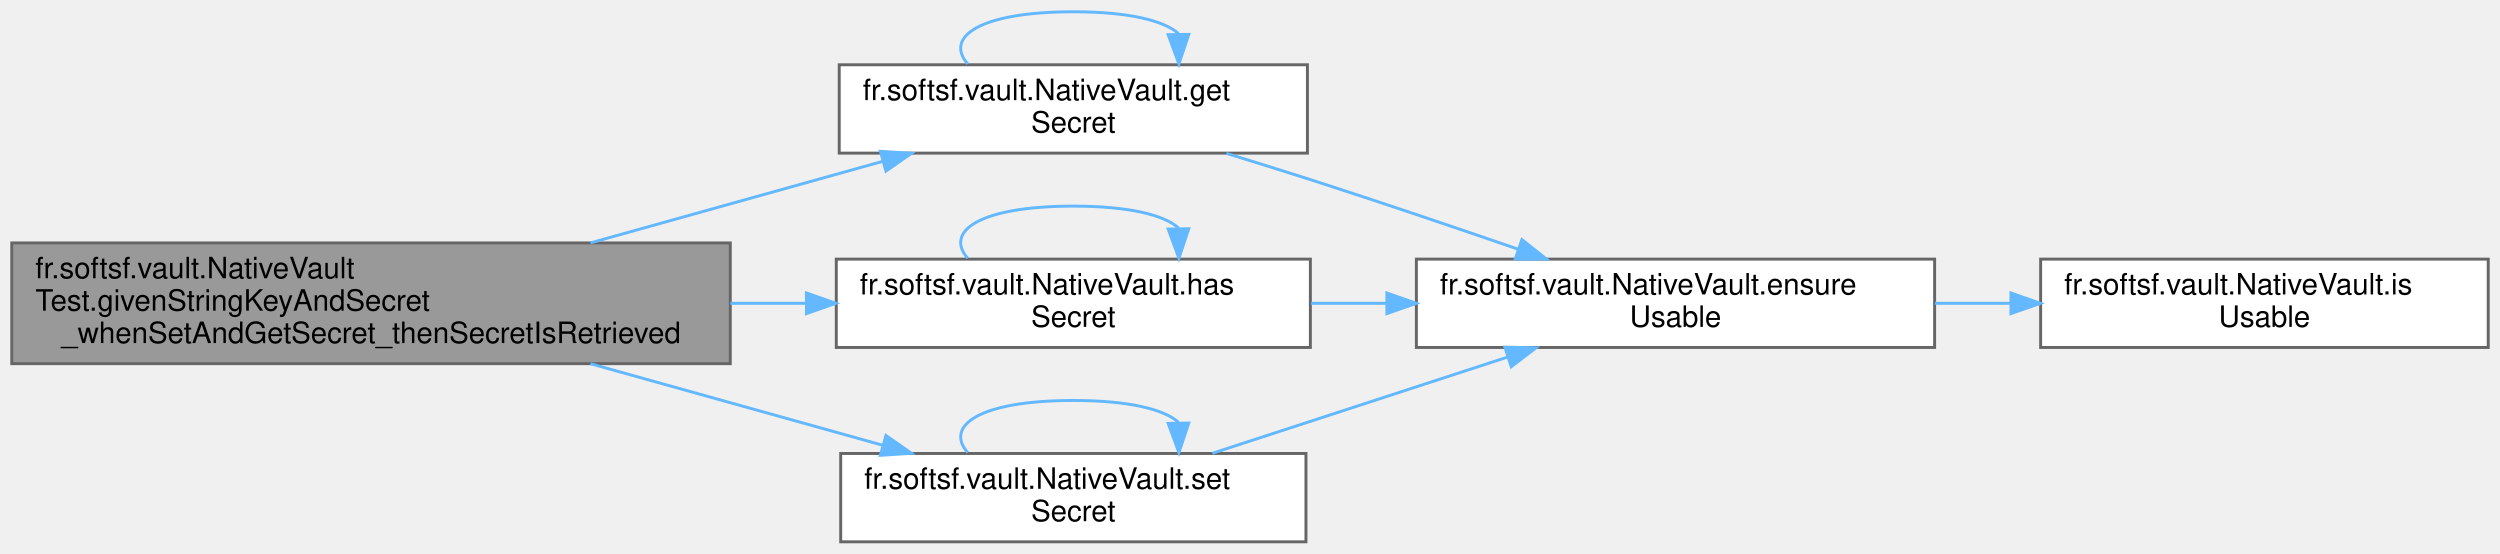
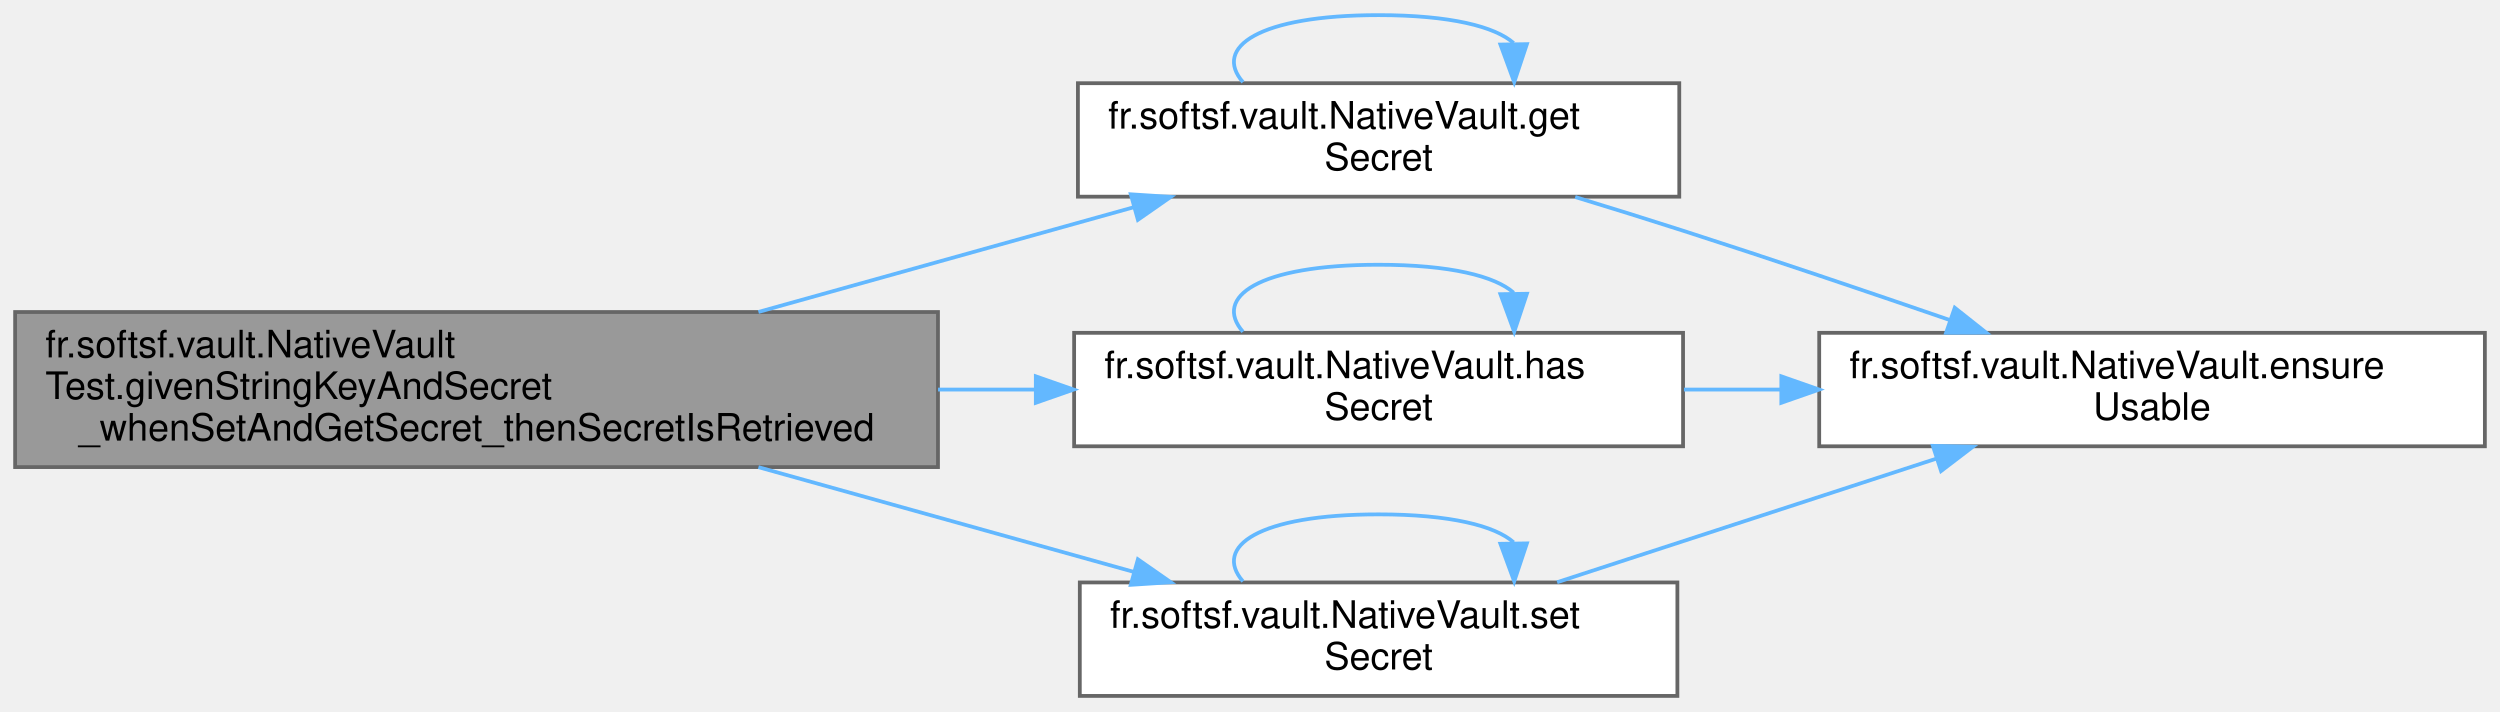
- <svg xmlns="http://www.w3.org/2000/svg" xmlns:xlink="http://www.w3.org/1999/xlink" width="849pt" height="188pt" viewBox="0.00 0.00 849.00 188.00">
+ <svg xmlns="http://www.w3.org/2000/svg" xmlns:xlink="http://www.w3.org/1999/xlink" width="661pt" height="188pt" viewBox="0.00 0.00 661.00 188.00">
  <g id="graph0" class="graph" transform="scale(1 1) rotate(0) translate(4 184)">
    <g id="Node000001" class="node">
      <g id="a_Node000001">
        <a xlink:title="Tests storing and retrieving secrets using string parameters.">
          <polygon fill="#999999" stroke="#666666" points="244,-101.5 0,-101.5 0,-60.5 244,-60.5 244,-101.5" />
          <text text-anchor="start" x="8" y="-89.5" font-family="Helvetica,sans-Serif" font-size="10.00">fr.softsf.vault.NativeVault</text>
          <text text-anchor="start" x="8" y="-78.5" font-family="Helvetica,sans-Serif" font-size="10.00">Test.givenStringKeyAndSecret</text>
          <text text-anchor="middle" x="122" y="-67.5" font-family="Helvetica,sans-Serif" font-size="10.00">_whenSetAndGetSecret_thenSecretIsRetrieved</text>
        </a>
      </g>
    </g>
    <g id="Node000002" class="node">
      <g id="a_Node000002">
        <a xlink:href="classfr_1_1softsf_1_1vault_1_1NativeVault.html#a76d43cd1cf9e98e077ca433a55fb15df" target="_top" xlink:title="Retrieves a secret from the native credential store using a string key.">
          <polygon fill="white" stroke="#666666" points="440,-162 281,-162 281,-132 440,-132 440,-162" />
          <text text-anchor="start" x="289" y="-150" font-family="Helvetica,sans-Serif" font-size="10.00">fr.softsf.vault.NativeVault.get</text>
          <text text-anchor="middle" x="360.5" y="-139" font-family="Helvetica,sans-Serif" font-size="10.00">Secret</text>
        </a>
      </g>
    </g>
    <g id="edge1_Node000001_Node000002" class="edge">
      <g id="a_edge1_Node000001_Node000002">
        <a xlink:title=" ">
          <path fill="none" stroke="#63b8ff" d="M196.53,-101.52C228.35,-110.4 265.22,-120.69 295.84,-129.23" />
          <polygon fill="#63b8ff" stroke="#63b8ff" points="294.98,-132.63 305.55,-131.94 296.86,-125.88 294.98,-132.63" />
        </a>
      </g>
    </g>
-     <g id="Node000005" class="node">
-       <g id="a_Node000005">
+     <g id="Node000004" class="node">
+       <g id="a_Node000004">
        <a xlink:href="classfr_1_1softsf_1_1vault_1_1NativeVault.html#a749f572dec5d3a6f0bf3fffe4566d0e8" target="_top" xlink:title="Checks if a secret exists in the native credential store using a string key.">
          <polygon fill="white" stroke="#666666" points="441,-96 280,-96 280,-66 441,-66 441,-96" />
          <text text-anchor="start" x="288" y="-84" font-family="Helvetica,sans-Serif" font-size="10.00">fr.softsf.vault.NativeVault.has</text>
          <text text-anchor="middle" x="360.5" y="-73" font-family="Helvetica,sans-Serif" font-size="10.00">Secret</text>
        </a>
      </g>
    </g>
-     <g id="edge5_Node000001_Node000005" class="edge">
-       <g id="a_edge5_Node000001_Node000005">
+     <g id="edge4_Node000001_Node000004" class="edge">
+       <g id="a_edge4_Node000001_Node000004">
        <a xlink:title=" ">
          <path fill="none" stroke="#63b8ff" d="M244.02,-81C252.67,-81 261.29,-81 269.71,-81" />
          <polygon fill="#63b8ff" stroke="#63b8ff" points="269.87,-84.5 279.87,-81 269.87,-77.5 269.87,-84.5" />
        </a>
      </g>
    </g>
-     <g id="Node000006" class="node">
-       <g id="a_Node000006">
+     <g id="Node000005" class="node">
+       <g id="a_Node000005">
        <a xlink:href="classfr_1_1softsf_1_1vault_1_1NativeVault.html#a552245265cbad2a517317635ba750f0a" target="_top" xlink:title="Stores or updates a secret securely in the native credential store using string parameters.">
          <polygon fill="white" stroke="#666666" points="439.5,-30 281.5,-30 281.5,0 439.5,0 439.5,-30" />
          <text text-anchor="start" x="289.5" y="-18" font-family="Helvetica,sans-Serif" font-size="10.00">fr.softsf.vault.NativeVault.set</text>
          <text text-anchor="middle" x="360.5" y="-7" font-family="Helvetica,sans-Serif" font-size="10.00">Secret</text>
        </a>
      </g>
    </g>
-     <g id="edge8_Node000001_Node000006" class="edge">
-       <g id="a_edge8_Node000001_Node000006">
+     <g id="edge7_Node000001_Node000005" class="edge">
+       <g id="a_edge7_Node000001_Node000005">
        <a xlink:title=" ">
          <path fill="none" stroke="#63b8ff" d="M196.53,-60.48C228.35,-51.6 265.22,-41.31 295.84,-32.77" />
          <polygon fill="#63b8ff" stroke="#63b8ff" points="296.86,-36.12 305.55,-30.06 294.98,-29.37 296.86,-36.12" />
        </a>
      </g>
    </g>
-     <g id="edge4_Node000002_Node000002" class="edge">
-       <g id="a_edge4_Node000002_Node000002">
+     <g id="edge3_Node000002_Node000002" class="edge">
+       <g id="a_edge3_Node000002_Node000002">
        <a xlink:title=" ">
          <path fill="none" stroke="#63b8ff" d="M324.64,-162.28C316.67,-171.41 328.62,-180 360.5,-180 379.43,-180 391.33,-176.97 396.21,-172.6" />
          <polygon fill="#63b8ff" stroke="#63b8ff" points="399.71,-172.33 396.36,-162.28 392.71,-172.22 399.71,-172.33" />
        </a>
      </g>
    </g>
    <g id="Node000003" class="node">
      <g id="a_Node000003">
        <a xlink:href="classfr_1_1softsf_1_1vault_1_1NativeVault.html#a90c802cfe36372acf18721597e6a9705" target="_top" xlink:title="Ensures that a strategy is available before performing operations.">
          <polygon fill="white" stroke="#666666" points="653,-96 477,-96 477,-66 653,-66 653,-96" />
          <text text-anchor="start" x="485" y="-84" font-family="Helvetica,sans-Serif" font-size="10.00">fr.softsf.vault.NativeVault.ensure</text>
          <text text-anchor="middle" x="565" y="-73" font-family="Helvetica,sans-Serif" font-size="10.00">Usable</text>
        </a>
      </g>
    </g>
    <g id="edge2_Node000002_Node000003" class="edge">
      <g id="a_edge2_Node000002_Node000003">
        <a xlink:title=" ">
          <path fill="none" stroke="#63b8ff" d="M412.48,-131.91C421.98,-129.01 431.8,-125.96 441,-123 464.19,-115.54 489.7,-106.9 511.44,-99.41" />
          <polygon fill="#63b8ff" stroke="#63b8ff" points="512.84,-102.63 521.15,-96.05 510.55,-96.01 512.84,-102.63" />
        </a>
      </g>
    </g>
-     <g id="Node000004" class="node">
-       <g id="a_Node000004">
-         <a xlink:href="classfr_1_1softsf_1_1vault_1_1NativeVault.html#a4e57889465882f72de42a1922e8ad3c6" target="_top" xlink:title="Checks if a native vault strategy is available and verified.">
-           <polygon fill="white" stroke="#666666" points="841,-96 689,-96 689,-66 841,-66 841,-96" />
-           <text text-anchor="start" x="697" y="-84" font-family="Helvetica,sans-Serif" font-size="10.00">fr.softsf.vault.NativeVault.is</text>
-           <text text-anchor="middle" x="765" y="-73" font-family="Helvetica,sans-Serif" font-size="10.00">Usable</text>
-         </a>
-       </g>
-     </g>
-     <g id="edge3_Node000003_Node000004" class="edge">
-       <g id="a_edge3_Node000003_Node000004">
-         <a xlink:title=" ">
-           <path fill="none" stroke="#63b8ff" d="M653.13,-81C661.62,-81 670.22,-81 678.68,-81" />
-           <polygon fill="#63b8ff" stroke="#63b8ff" points="678.92,-84.5 688.92,-81 678.92,-77.5 678.92,-84.5" />
-         </a>
-       </g>
-     </g>
-     <g id="edge6_Node000005_Node000003" class="edge">
-       <g id="a_edge6_Node000005_Node000003">
+     <g id="edge5_Node000004_Node000003" class="edge">
+       <g id="a_edge5_Node000004_Node000003">
        <a xlink:title=" ">
          <path fill="none" stroke="#63b8ff" d="M441.24,-81C449.67,-81 458.32,-81 466.92,-81" />
          <polygon fill="#63b8ff" stroke="#63b8ff" points="466.98,-84.5 476.98,-81 466.98,-77.5 466.98,-84.5" />
        </a>
      </g>
    </g>
-     <g id="edge7_Node000005_Node000005" class="edge">
-       <g id="a_edge7_Node000005_Node000005">
+     <g id="edge6_Node000004_Node000004" class="edge">
+       <g id="a_edge6_Node000004_Node000004">
        <a xlink:title=" ">
          <path fill="none" stroke="#63b8ff" d="M324.64,-96.28C316.67,-105.41 328.62,-114 360.5,-114 379.43,-114 391.33,-110.97 396.21,-106.6" />
          <polygon fill="#63b8ff" stroke="#63b8ff" points="399.71,-106.33 396.36,-96.28 392.71,-106.22 399.71,-106.33" />
        </a>
      </g>
    </g>
-     <g id="edge9_Node000006_Node000003" class="edge">
-       <g id="a_edge9_Node000006_Node000003">
+     <g id="edge8_Node000005_Node000003" class="edge">
+       <g id="a_edge8_Node000005_Node000003">
        <a xlink:title=" ">
          <path fill="none" stroke="#63b8ff" d="M407.7,-30.06C437.54,-39.78 476.53,-52.49 508.1,-62.78" />
          <polygon fill="#63b8ff" stroke="#63b8ff" points="507.05,-66.12 517.64,-65.89 509.22,-59.46 507.05,-66.12" />
        </a>
      </g>
    </g>
-     <g id="edge10_Node000006_Node000006" class="edge">
-       <g id="a_edge10_Node000006_Node000006">
+     <g id="edge9_Node000005_Node000005" class="edge">
+       <g id="a_edge9_Node000005_Node000005">
        <a xlink:title=" ">
          <path fill="none" stroke="#63b8ff" d="M324.64,-30.28C316.67,-39.41 328.62,-48 360.5,-48 379.43,-48 391.33,-44.97 396.21,-40.6" />
          <polygon fill="#63b8ff" stroke="#63b8ff" points="399.71,-40.33 396.36,-30.28 392.71,-40.22 399.71,-40.33" />
        </a>
      </g>
    </g>
  </g>
</svg>
